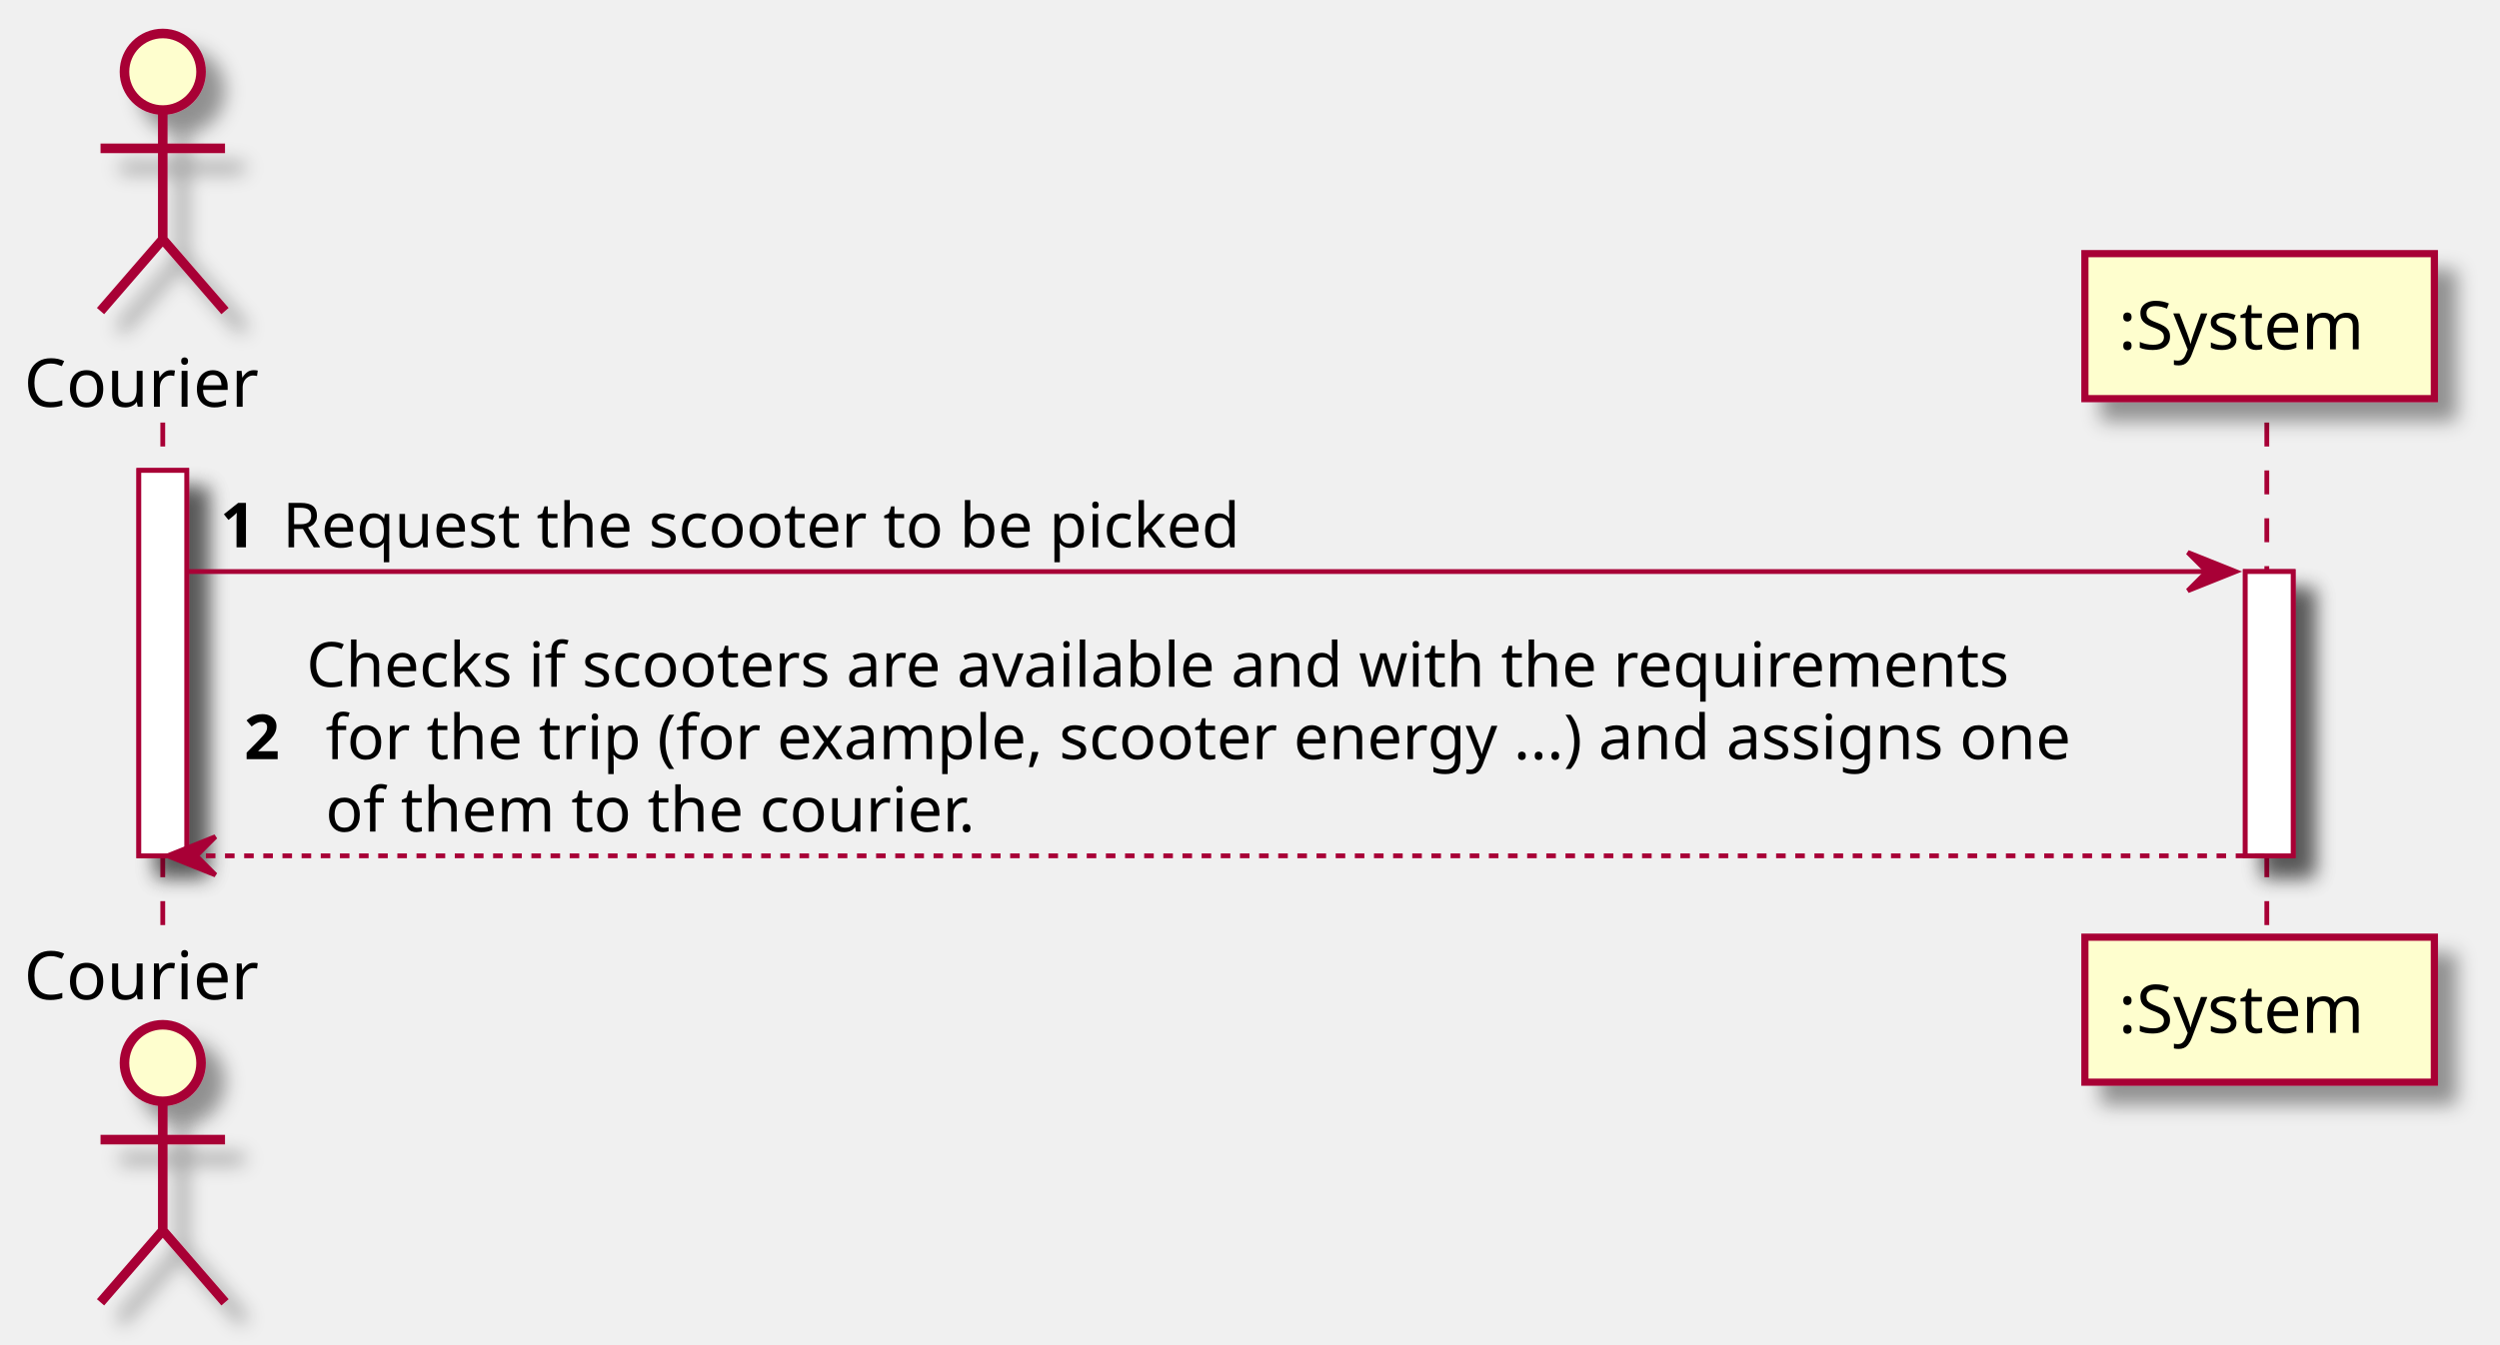
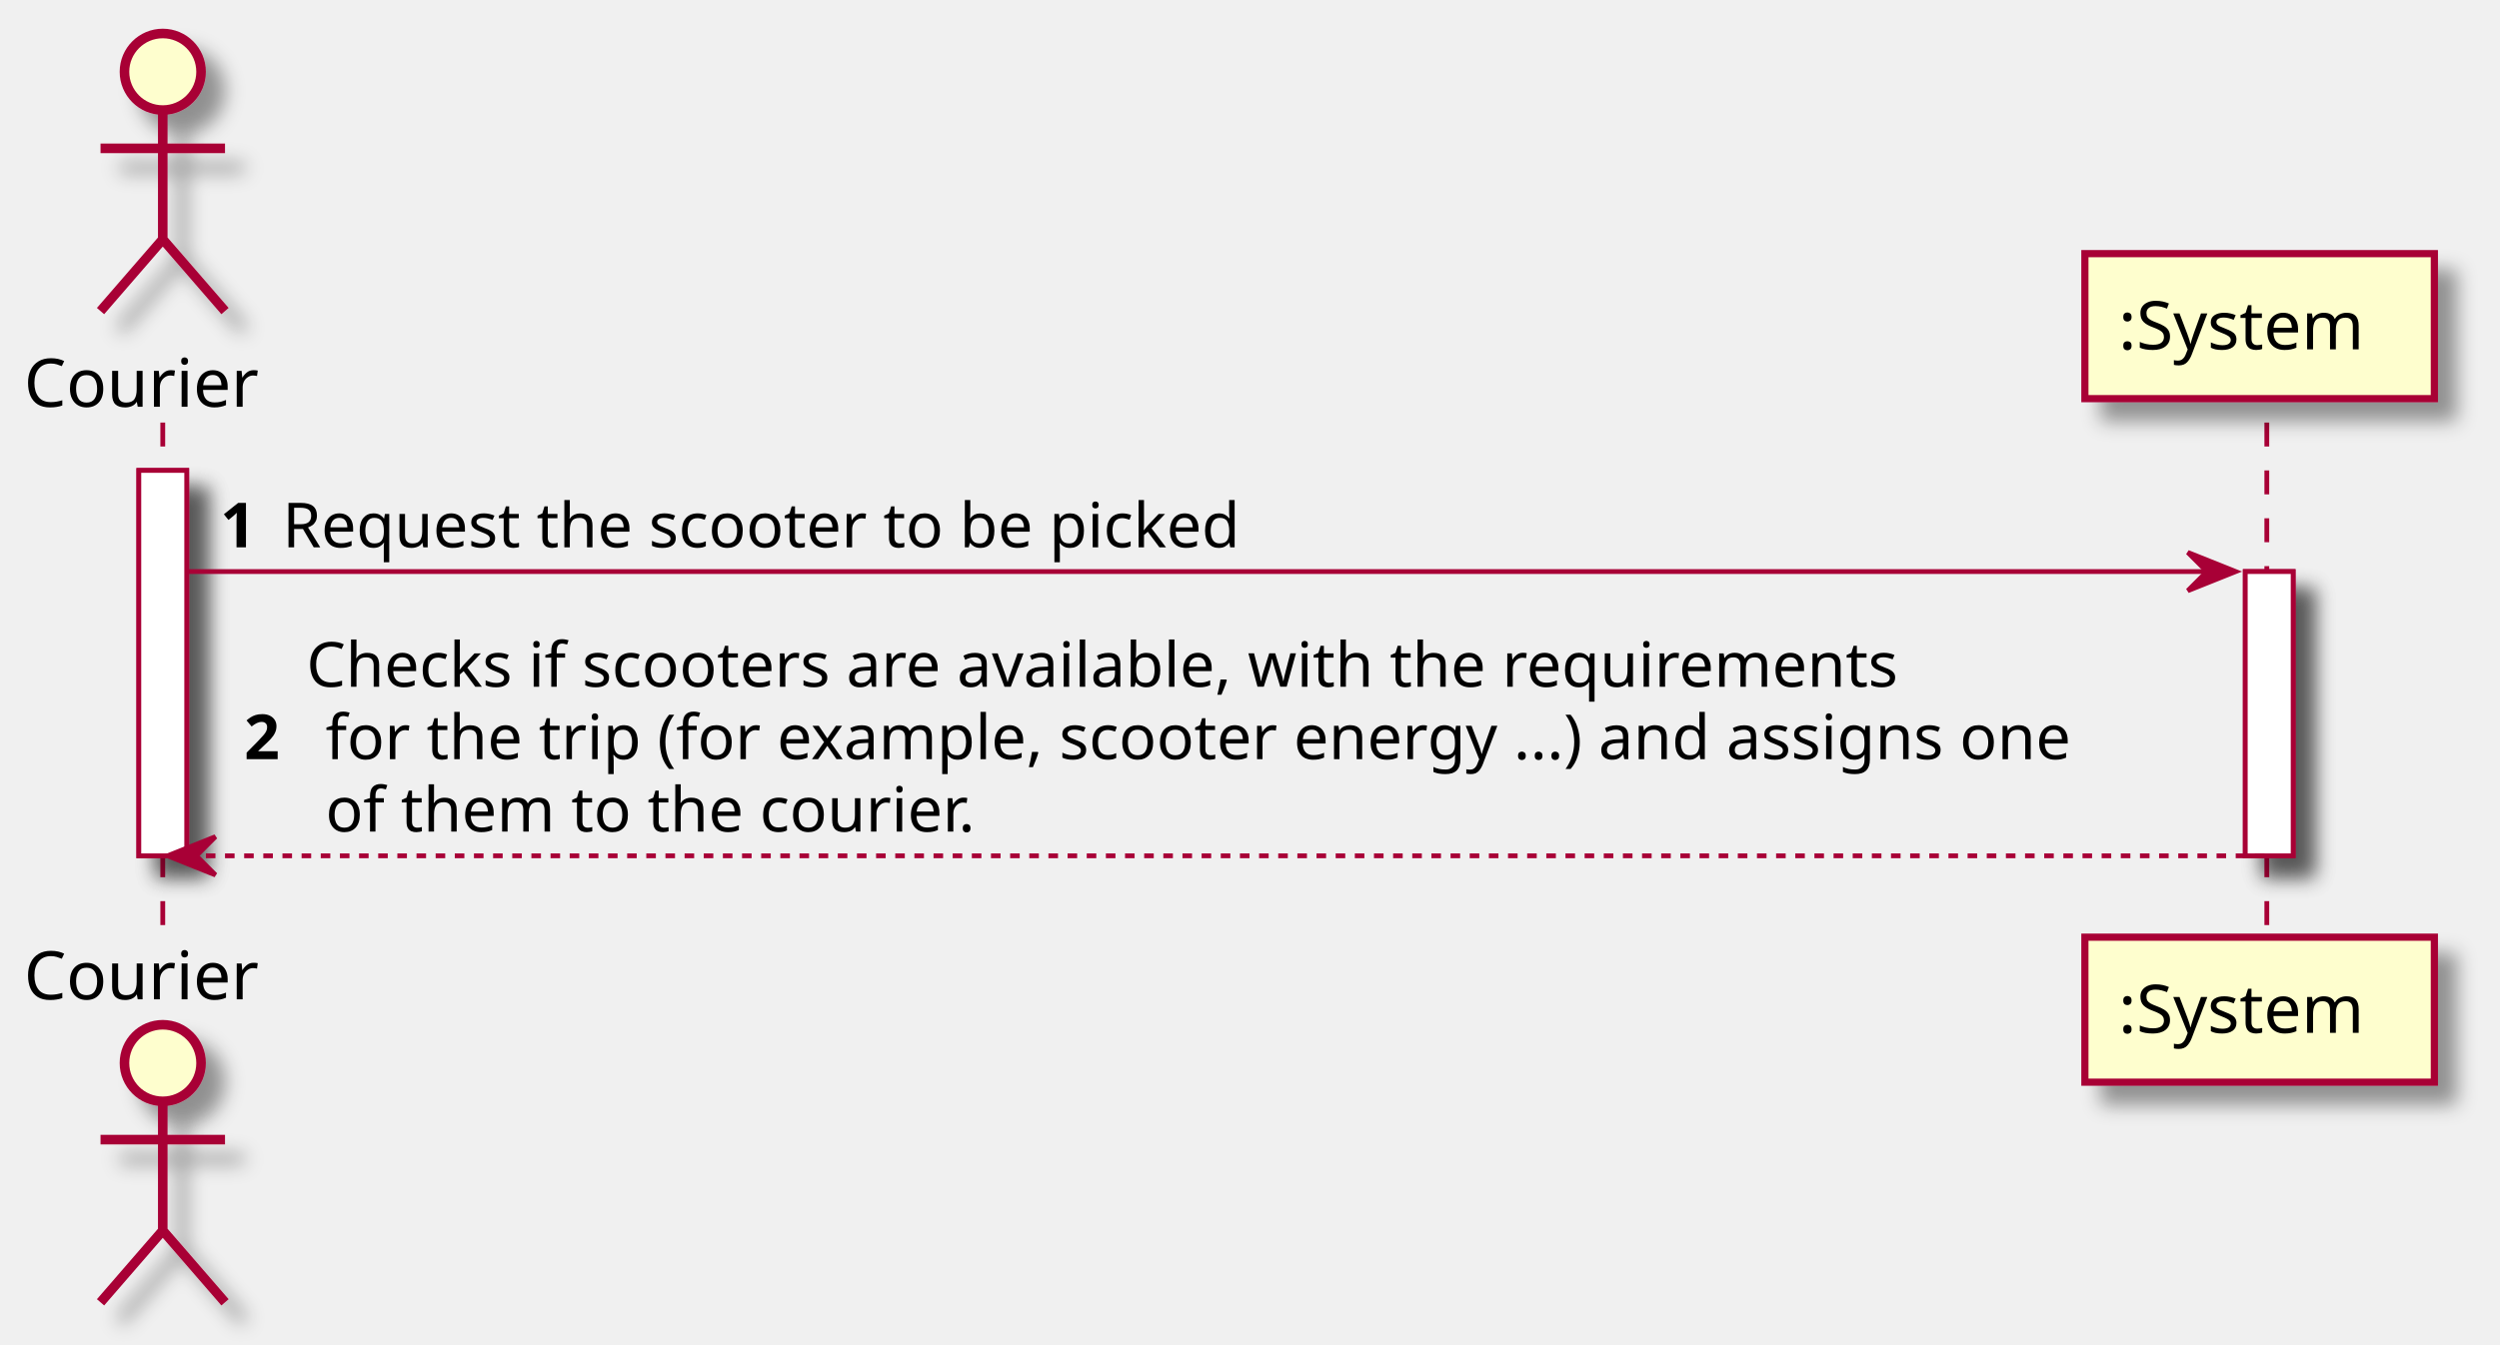
<svg xmlns="http://www.w3.org/2000/svg" contentScriptType="application/ecmascript" contentStyleType="text/css" height="281px" preserveAspectRatio="none" style="width:522px;height:281px;" version="1.1" viewBox="0 0 522 281" width="522px" zoomAndPan="magnify">
  <defs>
-     <filter height="300%" id="f1rfxtdhelho1l" width="300%" x="-1" y="-1">
+     <filter height="300%" id="fg22s9rysbt1o" width="300%" x="-1" y="-1">
      <feGaussianBlur result="blurOut" stdDeviation="2.0" />
      <feColorMatrix in="blurOut" result="blurOut2" type="matrix" values="0 0 0 0 0 0 0 0 0 0 0 0 0 0 0 0 0 0 .4 0" />
      <feOffset dx="4.0" dy="4.0" in="blurOut2" result="blurOut3" />
      <feBlend in="SourceGraphic" in2="blurOut3" mode="normal" />
    </filter>
  </defs>
  <g>
-     <rect fill="#FFFFFF" filter="url(#f1rfxtdhelho1l)" height="80.531" style="stroke:#A80036;stroke-width:1.0;" width="10" x="29" y="98.297" />
-     <rect fill="#FFFFFF" filter="url(#f1rfxtdhelho1l)" height="59.398" style="stroke:#A80036;stroke-width:1.0;" width="10" x="469" y="119.43" />
+     <rect fill="#FFFFFF" filter="url(#fg22s9rysbt1o)" height="80.531" style="stroke:#A80036;stroke-width:1.0;" width="10" x="29" y="98.297" />
+     <rect fill="#FFFFFF" filter="url(#fg22s9rysbt1o)" height="59.398" style="stroke:#A80036;stroke-width:1.0;" width="10" x="469" y="119.43" />
    <line style="stroke:#A80036;stroke-width:1.0;stroke-dasharray:5.0,5.0;" x1="34" x2="34" y1="88.297" y2="196.828" />
    <line style="stroke:#A80036;stroke-width:1.0;stroke-dasharray:5.0,5.0;" x1="473.5" x2="473.5" y1="88.297" y2="196.828" />
-     <text fill="#000000" font-family="sans-serif" font-size="14" lengthAdjust="spacingAndGlyphs" textLength="52" x="5" y="84.995">Courier</text>
-     <ellipse cx="34" cy="15" fill="#FEFECE" filter="url(#f1rfxtdhelho1l)" rx="8" ry="8" style="stroke:#A80036;stroke-width:2.0;" />
-     <path d="M34,23 L34,50 M21,31 L47,31 M34,50 L21,65 M34,50 L47,65 " fill="none" filter="url(#f1rfxtdhelho1l)" style="stroke:#A80036;stroke-width:2.0;" />
-     <text fill="#000000" font-family="sans-serif" font-size="14" lengthAdjust="spacingAndGlyphs" textLength="52" x="5" y="208.823">Courier</text>
-     <ellipse cx="34" cy="222.125" fill="#FEFECE" filter="url(#f1rfxtdhelho1l)" rx="8" ry="8" style="stroke:#A80036;stroke-width:2.0;" />
-     <path d="M34,230.125 L34,257.125 M21,238.125 L47,238.125 M34,257.125 L21,272.125 M34,257.125 L47,272.125 " fill="none" filter="url(#f1rfxtdhelho1l)" style="stroke:#A80036;stroke-width:2.0;" />
-     <rect fill="#FEFECE" filter="url(#f1rfxtdhelho1l)" height="30.297" style="stroke:#A80036;stroke-width:1.5;" width="73" x="435.5" y="53" />
-     <text fill="#000000" font-family="sans-serif" font-size="14" lengthAdjust="spacingAndGlyphs" textLength="59" x="442.5" y="72.995">:System</text>
-     <rect fill="#FEFECE" filter="url(#f1rfxtdhelho1l)" height="30.297" style="stroke:#A80036;stroke-width:1.5;" width="73" x="435.5" y="195.828" />
-     <text fill="#000000" font-family="sans-serif" font-size="14" lengthAdjust="spacingAndGlyphs" textLength="59" x="442.5" y="215.823">:System</text>
-     <rect fill="#FFFFFF" filter="url(#f1rfxtdhelho1l)" height="80.531" style="stroke:#A80036;stroke-width:1.0;" width="10" x="29" y="98.297" />
-     <rect fill="#FFFFFF" filter="url(#f1rfxtdhelho1l)" height="59.398" style="stroke:#A80036;stroke-width:1.0;" width="10" x="469" y="119.43" />
+     <text fill="#000000" font-family="sans-serif" font-size="14" lengthAdjust="spacing" textLength="52" x="5" y="84.995">Courier</text>
+     <ellipse cx="34" cy="15" fill="#FEFECE" filter="url(#fg22s9rysbt1o)" rx="8" ry="8" style="stroke:#A80036;stroke-width:2.0;" />
+     <path d="M34,23 L34,50 M21,31 L47,31 M34,50 L21,65 M34,50 L47,65 " fill="none" filter="url(#fg22s9rysbt1o)" style="stroke:#A80036;stroke-width:2.0;" />
+     <text fill="#000000" font-family="sans-serif" font-size="14" lengthAdjust="spacing" textLength="52" x="5" y="208.823">Courier</text>
+     <ellipse cx="34" cy="222.125" fill="#FEFECE" filter="url(#fg22s9rysbt1o)" rx="8" ry="8" style="stroke:#A80036;stroke-width:2.0;" />
+     <path d="M34,230.125 L34,257.125 M21,238.125 L47,238.125 M34,257.125 L21,272.125 M34,257.125 L47,272.125 " fill="none" filter="url(#fg22s9rysbt1o)" style="stroke:#A80036;stroke-width:2.0;" />
+     <rect fill="#FEFECE" filter="url(#fg22s9rysbt1o)" height="30.297" style="stroke:#A80036;stroke-width:1.5;" width="73" x="435.5" y="53" />
+     <text fill="#000000" font-family="sans-serif" font-size="14" lengthAdjust="spacing" textLength="59" x="442.5" y="72.995">:System</text>
+     <rect fill="#FEFECE" filter="url(#fg22s9rysbt1o)" height="30.297" style="stroke:#A80036;stroke-width:1.5;" width="73" x="435.5" y="195.828" />
+     <text fill="#000000" font-family="sans-serif" font-size="14" lengthAdjust="spacing" textLength="59" x="442.5" y="215.823">:System</text>
+     <rect fill="#FFFFFF" filter="url(#fg22s9rysbt1o)" height="80.531" style="stroke:#A80036;stroke-width:1.0;" width="10" x="29" y="98.297" />
+     <rect fill="#FFFFFF" filter="url(#fg22s9rysbt1o)" height="59.398" style="stroke:#A80036;stroke-width:1.0;" width="10" x="469" y="119.43" />
    <polygon fill="#A80036" points="457,115.43,467,119.43,457,123.43,461,119.43" style="stroke:#A80036;stroke-width:1.0;" />
    <line style="stroke:#A80036;stroke-width:1.0;" x1="39" x2="463" y1="119.43" y2="119.43" />
-     <text fill="#000000" font-family="sans-serif" font-size="13" font-weight="bold" lengthAdjust="spacingAndGlyphs" textLength="9" x="46" y="114.364">1</text>
-     <text fill="#000000" font-family="sans-serif" font-size="13" lengthAdjust="spacingAndGlyphs" textLength="212" x="59" y="114.364">Request the scooter to be picked</text>
+     <text fill="#000000" font-family="sans-serif" font-size="13" font-weight="bold" lengthAdjust="spacing" textLength="9" x="46" y="114.364">1</text>
+     <text fill="#000000" font-family="sans-serif" font-size="13" lengthAdjust="spacing" textLength="212" x="59" y="114.364">Request the scooter to be picked</text>
    <polygon fill="#A80036" points="45,174.828,35,178.828,45,182.828,41,178.828" style="stroke:#A80036;stroke-width:1.0;" />
    <line style="stroke:#A80036;stroke-width:1.0;stroke-dasharray:2.0,2.0;" x1="39" x2="473" y1="178.828" y2="178.828" />
-     <text fill="#000000" font-family="sans-serif" font-size="13" font-weight="bold" lengthAdjust="spacingAndGlyphs" textLength="9" x="51" y="158.629">2</text>
-     <text fill="#000000" font-family="sans-serif" font-size="13" lengthAdjust="spacingAndGlyphs" textLength="377" x="64" y="143.497">Checks if scooters are available and with the requirements</text>
-     <text fill="#000000" font-family="sans-serif" font-size="13" lengthAdjust="spacingAndGlyphs" textLength="389" x="68" y="158.629">for the trip (for example, scooter energy ...) and assigns one</text>
-     <text fill="#000000" font-family="sans-serif" font-size="13" lengthAdjust="spacingAndGlyphs" textLength="145" x="68" y="173.762">of them to the courier.</text>
+     <text fill="#000000" font-family="sans-serif" font-size="13" font-weight="bold" lengthAdjust="spacing" textLength="9" x="51" y="158.629">2</text>
+     <text fill="#000000" font-family="sans-serif" font-size="13" lengthAdjust="spacing" textLength="353" x="64" y="143.497">Checks if scooters are available, with the requirements</text>
+     <text fill="#000000" font-family="sans-serif" font-size="13" lengthAdjust="spacing" textLength="389" x="68" y="158.629">for the trip (for example, scooter energy ...) and assigns one</text>
+     <text fill="#000000" font-family="sans-serif" font-size="13" lengthAdjust="spacing" textLength="145" x="68" y="173.762">of them to the courier.</text>
  </g>
</svg>
